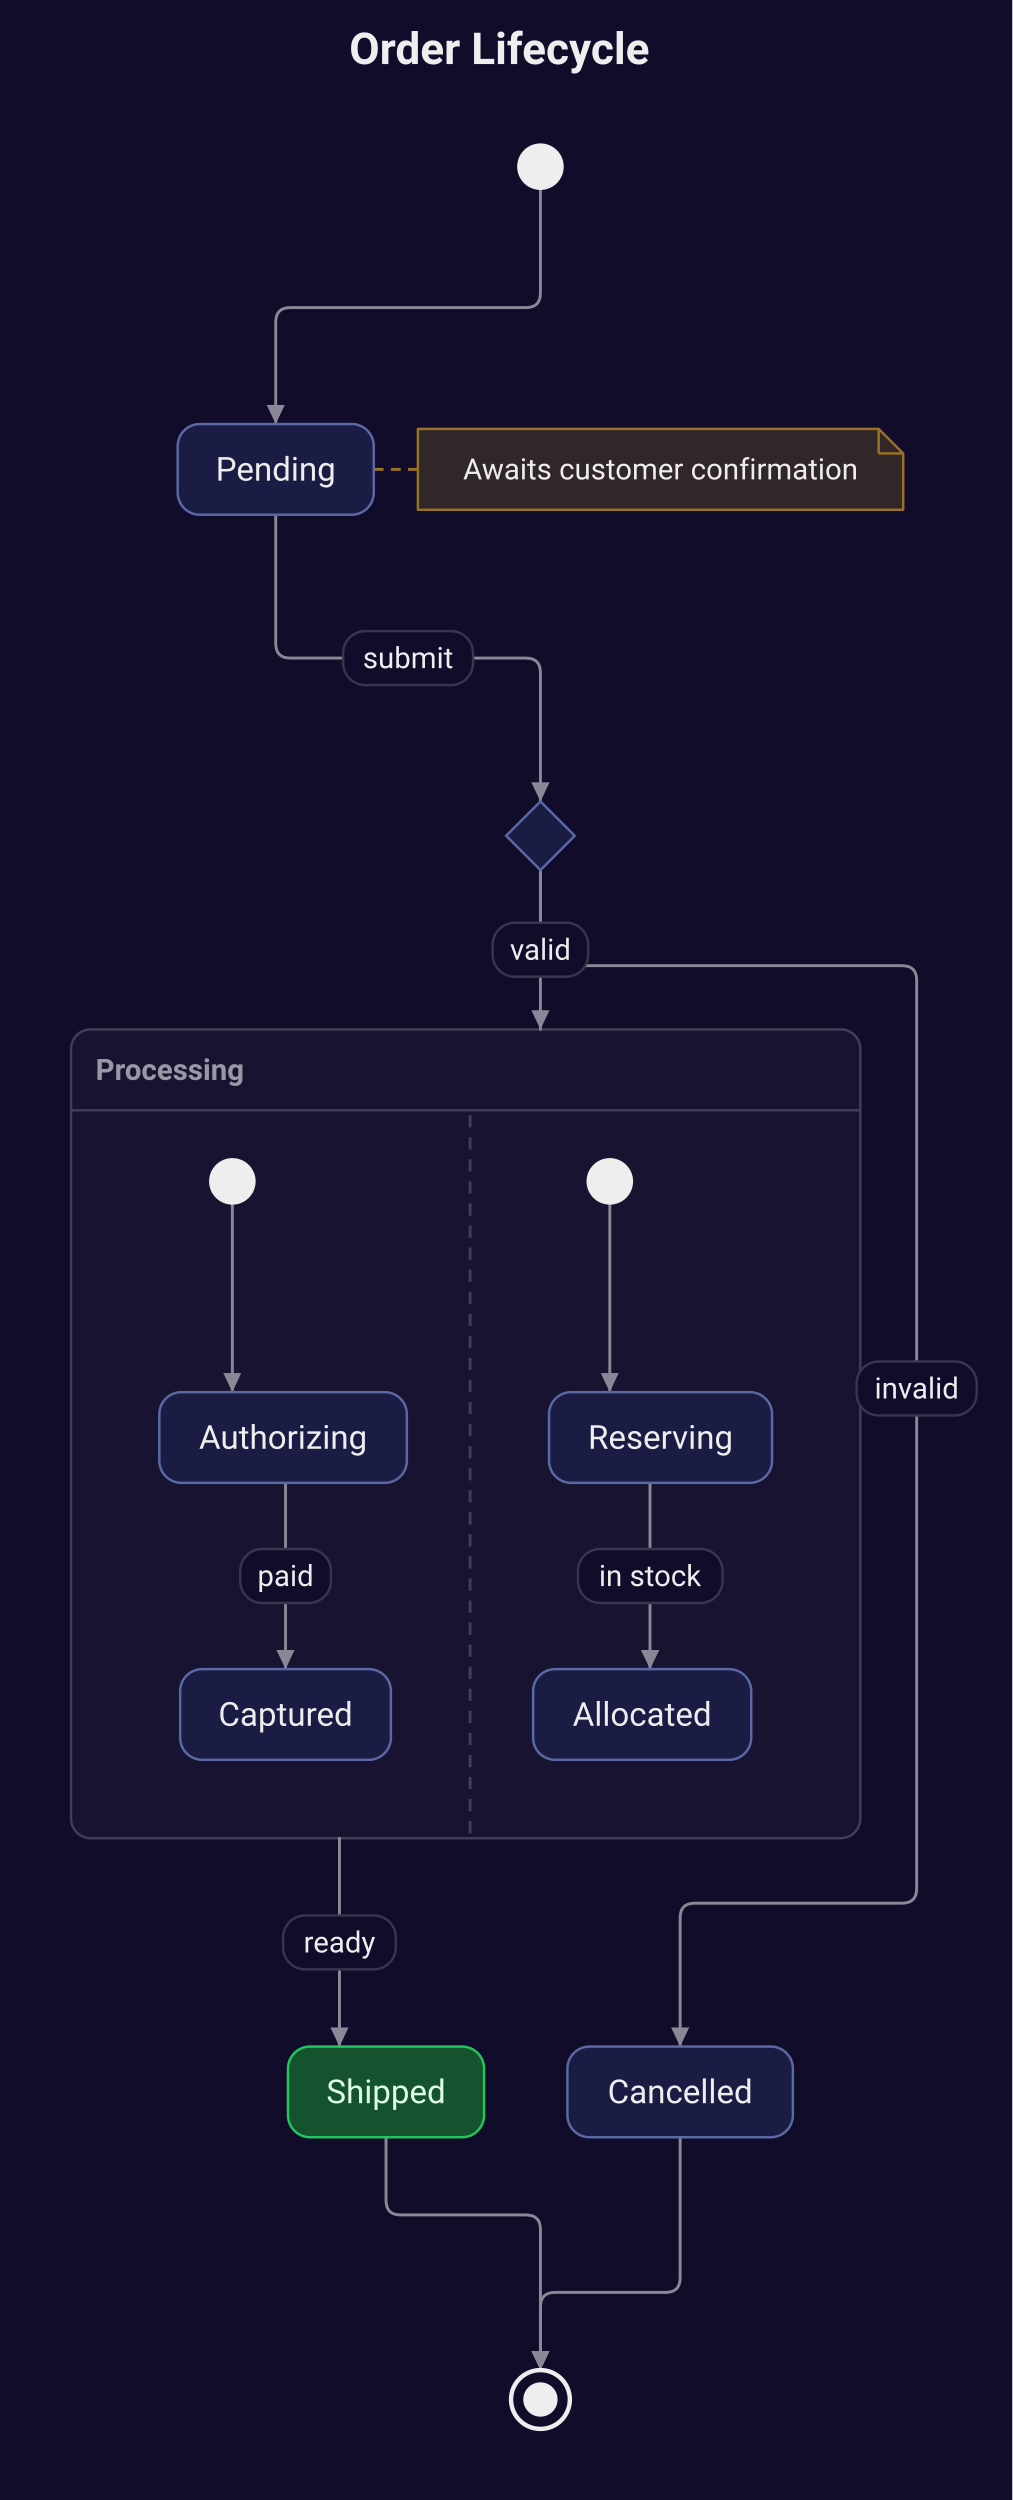
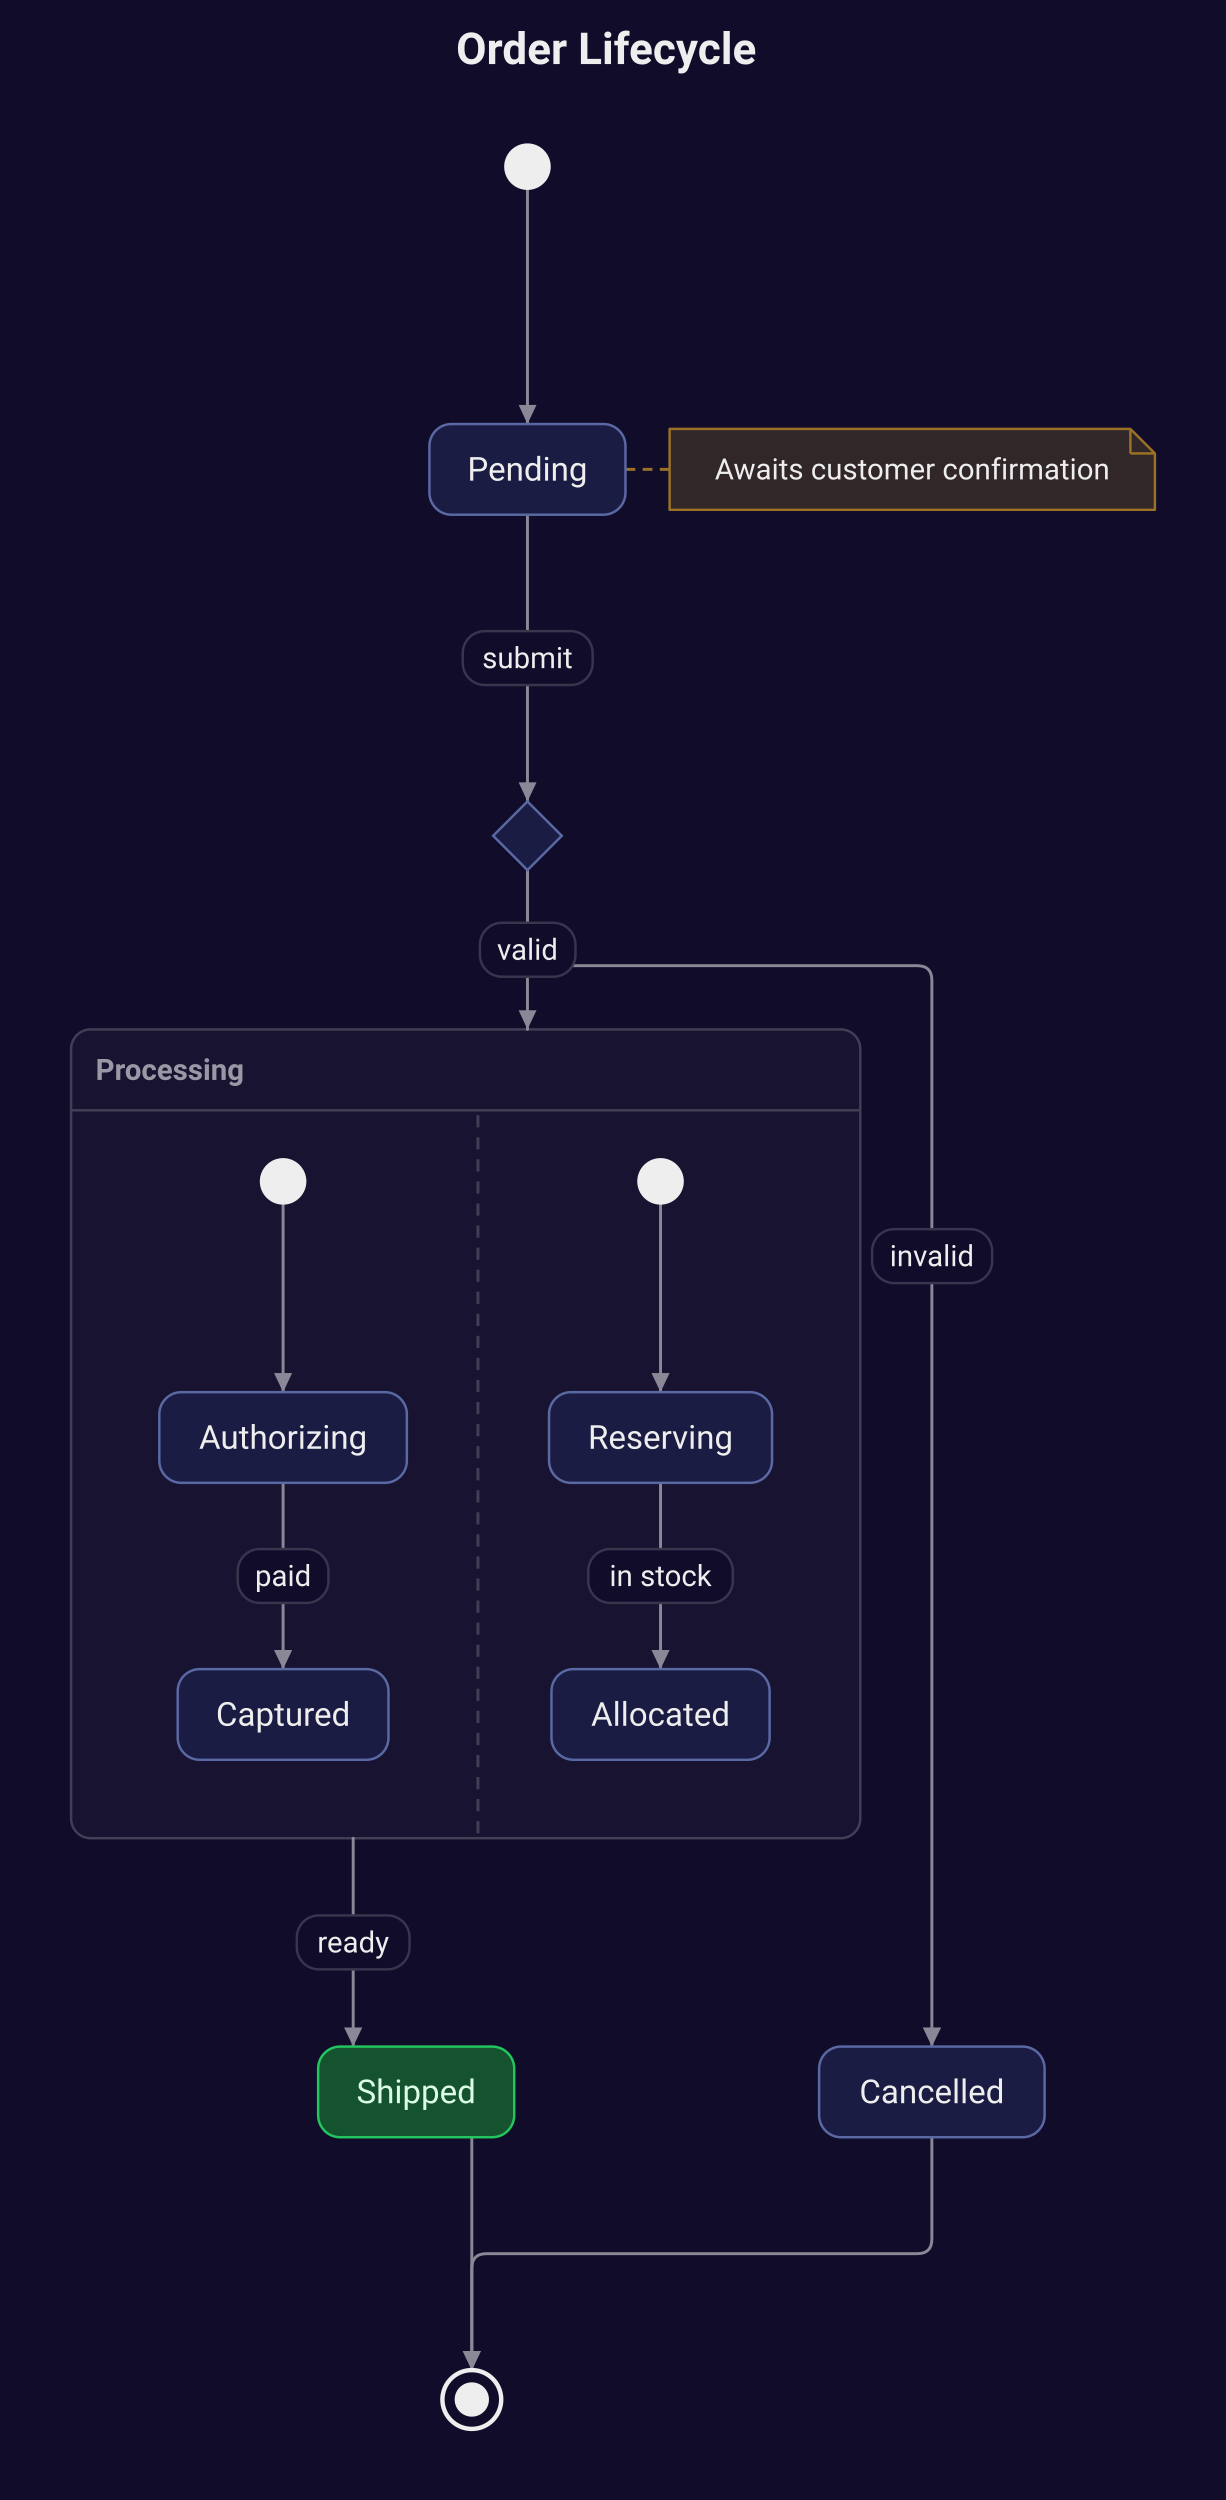
- <svg xmlns="http://www.w3.org/2000/svg" width="413" height="1020" viewBox="0 0 413 1020">
-   <rect x="0" y="0" width="413" height="1020" fill="#100C2A" />
-   <text font-size="18" x="142.5" y="20" font-weight="bold" dominant-baseline="central" font-family="Roboto" fill="#EEEEEE">
+ <svg xmlns="http://www.w3.org/2000/svg" width="500.2" height="1020" viewBox="0 0 500.2 1020">
+   <rect x="0" y="0" width="500.2" height="1020" fill="#100C2A" />
+   <text font-size="18" x="186.1" y="20" font-weight="bold" dominant-baseline="central" font-family="Roboto" fill="#EEEEEE">
Order Lifecycle
</text>
  <rect x="29" y="420" width="322" height="330" rx="8" ry="8" stroke="#413E55" stroke-width="1" fill="#171330" />
  <text font-size="12" x="39" y="436.5" font-weight="bold" dominant-baseline="central" text-anchor="start" font-family="Roboto" fill="#9A98A4">
Processing
</text>
  <line stroke-width="1" x1="29" y1="453" x2="351" y2="453" stroke="#413E55" />
-   <line stroke-width="1.2" x1="191.8" y1="455" x2="191.8" y2="748" stroke="#413E55" stroke-dasharray="5,4" />
-   <line stroke-width="1.2" x1="170.5" y1="191.5" x2="152.5" y2="191.5" stroke="#9B7225" stroke-dasharray="4,3" />
-   <path d="M215.5 42 L215.5 84.5 Q215.5 90.5,209.5 90.5 L113.5 90.5 Q107.5 90.5,107.5 96.5 L107.5 138" transform="translate(5,35)" fill="none" stroke-width="1.2" stroke="#8A8896" stroke-linecap="round" stroke-linejoin="round" />
-   <polygon points="112.5,173 108.8,165.2 116.2,165.2" fill="#8A8896" />
-   <path d="M107.5 175 L107.5 227.5 Q107.5 233.5,113.5 233.5 L209.5 233.5 Q215.5 233.5,215.5 239.5 L215.5 292" transform="translate(5,35)" fill="none" stroke-width="1.2" stroke="#8A8896" stroke-linecap="round" stroke-linejoin="round" />
-   <polygon points="220.5,327 216.8,319.2 224.2,319.2" fill="#8A8896" />
-   <path d="M215.5 320 L215.5 385" transform="translate(5,35)" fill="none" stroke-width="1.2" stroke="#8A8896" stroke-linecap="round" stroke-linejoin="round" />
-   <polygon points="220.5,420 216.8,412.2 224.2,412.2" fill="#8A8896" />
-   <path d="M215.5 320 L215.5 353 Q215.5 359,221.5 359 L363 359 Q369 359,369 365 L369 735.5 Q369 741.5,363 741.5 L278.5 741.5 Q272.5 741.5,272.5 747.5 L272.5 800" transform="translate(5,35)" fill="none" stroke-width="1.2" stroke="#8A8896" stroke-linecap="round" stroke-linejoin="round" />
-   <polygon points="277.5,835 273.8,827.2 281.2,827.2" fill="#8A8896" />
-   <path d="M89.8 456 L89.8 533" transform="translate(5,35)" fill="none" stroke-width="1.2" stroke="#8A8896" stroke-linecap="round" stroke-linejoin="round" />
-   <polygon points="94.8,568 91.1,560.2 98.4,560.2" fill="#8A8896" />
-   <path d="M111.5 570 L111.5 646" transform="translate(5,35)" fill="none" stroke-width="1.2" stroke="#8A8896" stroke-linecap="round" stroke-linejoin="round" />
-   <polygon points="116.5,681 112.8,673.2 120.2,673.2" fill="#8A8896" />
-   <path d="M243.8 456 L243.8 533" transform="translate(5,35)" fill="none" stroke-width="1.2" stroke="#8A8896" stroke-linecap="round" stroke-linejoin="round" />
-   <polygon points="248.8,568 245.1,560.2 252.4,560.2" fill="#8A8896" />
-   <path d="M260.2 570 L260.2 646" transform="translate(5,35)" fill="none" stroke-width="1.2" stroke="#8A8896" stroke-linecap="round" stroke-linejoin="round" />
-   <polygon points="265.2,681 261.5,673.2 269,673.2" fill="#8A8896" />
-   <path d="M133.5 715 L133.5 800" transform="translate(5,35)" fill="none" stroke-width="1.2" stroke="#8A8896" stroke-linecap="round" stroke-linejoin="round" />
-   <polygon points="138.5,835 134.8,827.2 142.2,827.2" fill="#8A8896" />
-   <path d="M152.5 837 L152.5 862.7 Q152.5 868.7,158.5 868.7 L209.5 868.7 Q215.5 868.7,215.5 874.7 L215.5 932" transform="translate(5,35)" fill="none" stroke-width="1.2" stroke="#8A8896" stroke-linecap="round" stroke-linejoin="round" />
-   <polygon points="220.5,967 216.8,959.2 224.2,959.2" fill="#8A8896" />
-   <path d="M272.5 837 L272.5 894.3 Q272.5 900.3,266.5 900.3 L221.5 900.3 Q215.5 900.3,215.5 906.3 L215.5 932" transform="translate(5,35)" fill="none" stroke-width="1.2" stroke="#8A8896" stroke-linecap="round" stroke-linejoin="round" />
-   <polygon points="220.5,967 216.8,959.2 224.2,959.2" fill="#8A8896" />
-   <rect x="140" y="257.5" width="53" height="22" rx="9" ry="9" stroke="#38354D" stroke-width="1" fill="#100C2A" />
-   <text font-size="12" x="166.5" y="268.5" dominant-baseline="central" text-anchor="middle" font-family="Roboto" fill="#EEEEEE">
+   <line stroke-width="1.2" x1="195" y1="455" x2="195" y2="748" stroke="#413E55" stroke-dasharray="5,4" />
+   <line stroke-width="1.2" x1="273.2" y1="191.5" x2="255.2" y2="191.5" stroke="#9B7225" stroke-dasharray="4,3" />
+   <path d="M210.2 42 L210.2 138" transform="translate(5,35)" fill="none" stroke-width="1.2" stroke="#8A8896" stroke-linecap="round" stroke-linejoin="round" />
+   <polygon points="215.2,173 211.6,165.2 218.9,165.2" fill="#8A8896" />
+   <path d="M210.2 175 L210.2 292" transform="translate(5,35)" fill="none" stroke-width="1.2" stroke="#8A8896" stroke-linecap="round" stroke-linejoin="round" />
+   <polygon points="215.2,327 211.6,319.2 218.9,319.2" fill="#8A8896" />
+   <path d="M210.2 320 L210.2 385" transform="translate(5,35)" fill="none" stroke-width="1.2" stroke="#8A8896" stroke-linecap="round" stroke-linejoin="round" />
+   <polygon points="215.2,420 211.6,412.2 218.9,412.2" fill="#8A8896" />
+   <path d="M210.2 320 L210.2 353 Q210.2 359,216.2 359 L369.2 359 Q375.2 359,375.2 365 L375.2 800" transform="translate(5,35)" fill="none" stroke-width="1.2" stroke="#8A8896" stroke-linecap="round" stroke-linejoin="round" />
+   <polygon points="380.2,835 376.5,827.2 384,827.2" fill="#8A8896" />
+   <path d="M110.5 456 L110.5 533" transform="translate(5,35)" fill="none" stroke-width="1.2" stroke="#8A8896" stroke-linecap="round" stroke-linejoin="round" />
+   <polygon points="115.5,568 111.8,560.2 119.2,560.2" fill="#8A8896" />
+   <path d="M110.5 570 L110.5 646" transform="translate(5,35)" fill="none" stroke-width="1.2" stroke="#8A8896" stroke-linecap="round" stroke-linejoin="round" />
+   <polygon points="115.5,681 111.8,673.2 119.2,673.2" fill="#8A8896" />
+   <path d="M264.5 456 L264.5 533" transform="translate(5,35)" fill="none" stroke-width="1.2" stroke="#8A8896" stroke-linecap="round" stroke-linejoin="round" />
+   <polygon points="269.5,568 265.8,560.2 273.2,560.2" fill="#8A8896" />
+   <path d="M264.5 570 L264.5 646" transform="translate(5,35)" fill="none" stroke-width="1.2" stroke="#8A8896" stroke-linecap="round" stroke-linejoin="round" />
+   <polygon points="269.5,681 265.8,673.2 273.2,673.2" fill="#8A8896" />
+   <path d="M139.1 715 L139.1 800" transform="translate(5,35)" fill="none" stroke-width="1.2" stroke="#8A8896" stroke-linecap="round" stroke-linejoin="round" />
+   <polygon points="144.1,835 140.4,827.2 147.8,827.2" fill="#8A8896" />
+   <path d="M187.5 837 L187.5 932" transform="translate(5,35)" fill="none" stroke-width="1.2" stroke="#8A8896" stroke-linecap="round" stroke-linejoin="round" />
+   <polygon points="192.5,967 188.8,959.2 196.2,959.2" fill="#8A8896" />
+   <path d="M375.2 837 L375.2 878.5 Q375.2 884.5,369.2 884.5 L193.5 884.5 Q187.5 884.5,187.5 890.5 L187.5 932" transform="translate(5,35)" fill="none" stroke-width="1.2" stroke="#8A8896" stroke-linecap="round" stroke-linejoin="round" />
+   <polygon points="192.5,967 188.8,959.2 196.2,959.2" fill="#8A8896" />
+   <rect x="188.8" y="257.5" width="53" height="22" rx="9" ry="9" stroke="#38354D" stroke-width="1" fill="#100C2A" />
+   <text font-size="12" x="215.2" y="268.5" dominant-baseline="central" text-anchor="middle" font-family="Roboto" fill="#EEEEEE">
submit
</text>
-   <rect x="201" y="376.5" width="39" height="22" rx="9" ry="9" stroke="#38354D" stroke-width="1" fill="#100C2A" />
-   <text font-size="12" x="220.5" y="387.5" dominant-baseline="central" text-anchor="middle" font-family="Roboto" fill="#EEEEEE">
+   <rect x="195.8" y="376.5" width="39" height="22" rx="9" ry="9" stroke="#38354D" stroke-width="1" fill="#100C2A" />
+   <text font-size="12" x="215.2" y="387.5" dominant-baseline="central" text-anchor="middle" font-family="Roboto" fill="#EEEEEE">
valid
</text>
-   <rect x="349.5" y="555.5" width="49" height="22" rx="9" ry="9" stroke="#38354D" stroke-width="1" fill="#100C2A" />
-   <text font-size="12" x="374" y="566.5" dominant-baseline="central" text-anchor="middle" font-family="Roboto" fill="#EEEEEE">
+   <rect x="355.8" y="501.5" width="49" height="22" rx="9" ry="9" stroke="#38354D" stroke-width="1" fill="#100C2A" />
+   <text font-size="12" x="380.2" y="512.5" dominant-baseline="central" text-anchor="middle" font-family="Roboto" fill="#EEEEEE">
invalid
</text>
-   <rect x="98" y="632" width="37" height="22" rx="9" ry="9" stroke="#38354D" stroke-width="1" fill="#100C2A" />
-   <text font-size="12" x="116.5" y="643" dominant-baseline="central" text-anchor="middle" font-family="Roboto" fill="#EEEEEE">
+   <rect x="97" y="632" width="37" height="22" rx="9" ry="9" stroke="#38354D" stroke-width="1" fill="#100C2A" />
+   <text font-size="12" x="115.5" y="643" dominant-baseline="central" text-anchor="middle" font-family="Roboto" fill="#EEEEEE">
paid
</text>
-   <rect x="235.8" y="632" width="59" height="22" rx="9" ry="9" stroke="#38354D" stroke-width="1" fill="#100C2A" />
-   <text font-size="12" x="265.2" y="643" dominant-baseline="central" text-anchor="middle" font-family="Roboto" fill="#EEEEEE">
+   <rect x="240" y="632" width="59" height="22" rx="9" ry="9" stroke="#38354D" stroke-width="1" fill="#100C2A" />
+   <text font-size="12" x="269.5" y="643" dominant-baseline="central" text-anchor="middle" font-family="Roboto" fill="#EEEEEE">
in stock
</text>
-   <rect x="115.5" y="781.5" width="46" height="22" rx="9" ry="9" stroke="#38354D" stroke-width="1" fill="#100C2A" />
-   <text font-size="12" x="138.5" y="792.5" dominant-baseline="central" text-anchor="middle" font-family="Roboto" fill="#EEEEEE">
+   <rect x="121.1" y="781.5" width="46" height="22" rx="9" ry="9" stroke="#38354D" stroke-width="1" fill="#100C2A" />
+   <text font-size="12" x="144.1" y="792.5" dominant-baseline="central" text-anchor="middle" font-family="Roboto" fill="#EEEEEE">
ready
</text>
-   <polygon points="220.5,327 234.5,341 220.5,355 206.5,341" stroke="#5A69A4" fill="#1B1C43" />
-   <rect x="72.5" y="173" width="80" height="37" rx="9" ry="9" stroke="#5A69A4" stroke-width="1" fill="#1B1C43" />
-   <text font-size="13.5" x="112.5" y="191.5" dominant-baseline="central" text-anchor="middle" font-family="Roboto" fill="#EEEEEE">
+   <polygon points="215.2,327 229.2,341 215.2,355 201.2,341" stroke="#5A69A4" fill="#1B1C43" />
+   <rect x="175.2" y="173" width="80" height="37" rx="9" ry="9" stroke="#5A69A4" stroke-width="1" fill="#1B1C43" />
+   <text font-size="13.5" x="215.2" y="191.5" dominant-baseline="central" text-anchor="middle" font-family="Roboto" fill="#EEEEEE">
Pending
</text>
-   <path d="M165.5 140 L353.5 140 L363.5 150 L363.5 173 L165.5 173 Z" transform="translate(5,35)" fill="#312628" stroke-width="1" stroke="#9B7225" stroke-linejoin="round" />
-   <line stroke-width="1" x1="358.5" y1="175" x2="358.5" y2="185" stroke="#9B7225" />
-   <line stroke-width="1" x1="358.5" y1="185" x2="368.5" y2="185" stroke="#9B7225" />
-   <text font-size="12" x="269.5" y="191.5" dominant-baseline="central" text-anchor="middle" font-family="Roboto" fill="#EEEEEE">
+   <path d="M268.2 140 L456.2 140 L466.2 150 L466.2 173 L268.2 173 Z" transform="translate(5,35)" fill="#312628" stroke-width="1" stroke="#9B7225" stroke-linejoin="round" />
+   <line stroke-width="1" x1="461.2" y1="175" x2="461.2" y2="185" stroke="#9B7225" />
+   <line stroke-width="1" x1="461.2" y1="185" x2="471.2" y2="185" stroke="#9B7225" />
+   <text font-size="12" x="372.2" y="191.5" dominant-baseline="central" text-anchor="middle" font-family="Roboto" fill="#EEEEEE">
Awaits customer confirmation
</text>
-   <circle cx="220.5" cy="68" r="9" stroke-width="1" stroke="#EEEEEE" fill="#EEEEEE" />
-   <rect x="231.5" y="835" width="92" height="37" rx="9" ry="9" stroke="#5A69A4" stroke-width="1" fill="#1B1C43" />
-   <text font-size="13.5" x="277.5" y="853.5" dominant-baseline="central" text-anchor="middle" font-family="Roboto" fill="#EEEEEE">
+   <circle cx="215.2" cy="68" r="9" stroke-width="1" stroke="#EEEEEE" fill="#EEEEEE" />
+   <rect x="334.2" y="835" width="92" height="37" rx="9" ry="9" stroke="#5A69A4" stroke-width="1" fill="#1B1C43" />
+   <text font-size="13.5" x="380.2" y="853.5" dominant-baseline="central" text-anchor="middle" font-family="Roboto" fill="#EEEEEE">
Cancelled
</text>
-   <circle cx="94.8" cy="482" r="9" stroke-width="1" stroke="#EEEEEE" fill="#EEEEEE" />
+   <circle cx="115.5" cy="482" r="9" stroke-width="1" stroke="#EEEEEE" fill="#EEEEEE" />
  <rect x="65" y="568" width="101" height="37" rx="9" ry="9" stroke="#5A69A4" stroke-width="1" fill="#1B1C43" />
  <text font-size="13.5" x="115.5" y="586.5" dominant-baseline="central" text-anchor="middle" font-family="Roboto" fill="#EEEEEE">
Authorizing
</text>
-   <rect x="73.5" y="681" width="86" height="37" rx="9" ry="9" stroke="#5A69A4" stroke-width="1" fill="#1B1C43" />
-   <text font-size="13.5" x="116.5" y="699.5" dominant-baseline="central" text-anchor="middle" font-family="Roboto" fill="#EEEEEE">
+   <rect x="72.5" y="681" width="86" height="37" rx="9" ry="9" stroke="#5A69A4" stroke-width="1" fill="#1B1C43" />
+   <text font-size="13.5" x="115.5" y="699.5" dominant-baseline="central" text-anchor="middle" font-family="Roboto" fill="#EEEEEE">
Captured
</text>
-   <circle cx="248.8" cy="482" r="9" stroke-width="1" stroke="#EEEEEE" fill="#EEEEEE" />
+   <circle cx="269.5" cy="482" r="9" stroke-width="1" stroke="#EEEEEE" fill="#EEEEEE" />
  <rect x="224" y="568" width="91" height="37" rx="9" ry="9" stroke="#5A69A4" stroke-width="1" fill="#1B1C43" />
  <text font-size="13.5" x="269.5" y="586.5" dominant-baseline="central" text-anchor="middle" font-family="Roboto" fill="#EEEEEE">
Reserving
</text>
-   <rect x="217.5" y="681" width="89" height="37" rx="9" ry="9" stroke="#5A69A4" stroke-width="1" fill="#1B1C43" />
-   <text font-size="13.5" x="262" y="699.5" dominant-baseline="central" text-anchor="middle" font-family="Roboto" fill="#EEEEEE">
+   <rect x="225" y="681" width="89" height="37" rx="9" ry="9" stroke="#5A69A4" stroke-width="1" fill="#1B1C43" />
+   <text font-size="13.5" x="269.5" y="699.5" dominant-baseline="central" text-anchor="middle" font-family="Roboto" fill="#EEEEEE">
Allocated
</text>
-   <rect x="117.5" y="835" width="80" height="37" rx="9" ry="9" stroke="#22C55E" stroke-width="1" fill="#14532D" />
-   <text font-size="13.5" x="157.5" y="853.5" dominant-baseline="central" text-anchor="middle" font-family="Roboto" fill="#DCFCE7">
+   <rect x="129.8" y="835" width="80" height="37" rx="9" ry="9" stroke="#22C55E" stroke-width="1" fill="#14532D" />
+   <text font-size="13.5" x="169.8" y="853.5" dominant-baseline="central" text-anchor="middle" font-family="Roboto" fill="#DCFCE7">
Shipped
</text>
-   <circle cx="220.5" cy="979" r="12" stroke-width="1.8" stroke="#EEEEEE" fill="#100C2A" />
-   <circle cx="220.5" cy="979" r="7" fill="#EEEEEE" />
+   <circle cx="192.5" cy="979" r="12" stroke-width="1.8" stroke="#EEEEEE" fill="#100C2A" />
+   <circle cx="192.5" cy="979" r="7" fill="#EEEEEE" />
</svg>
